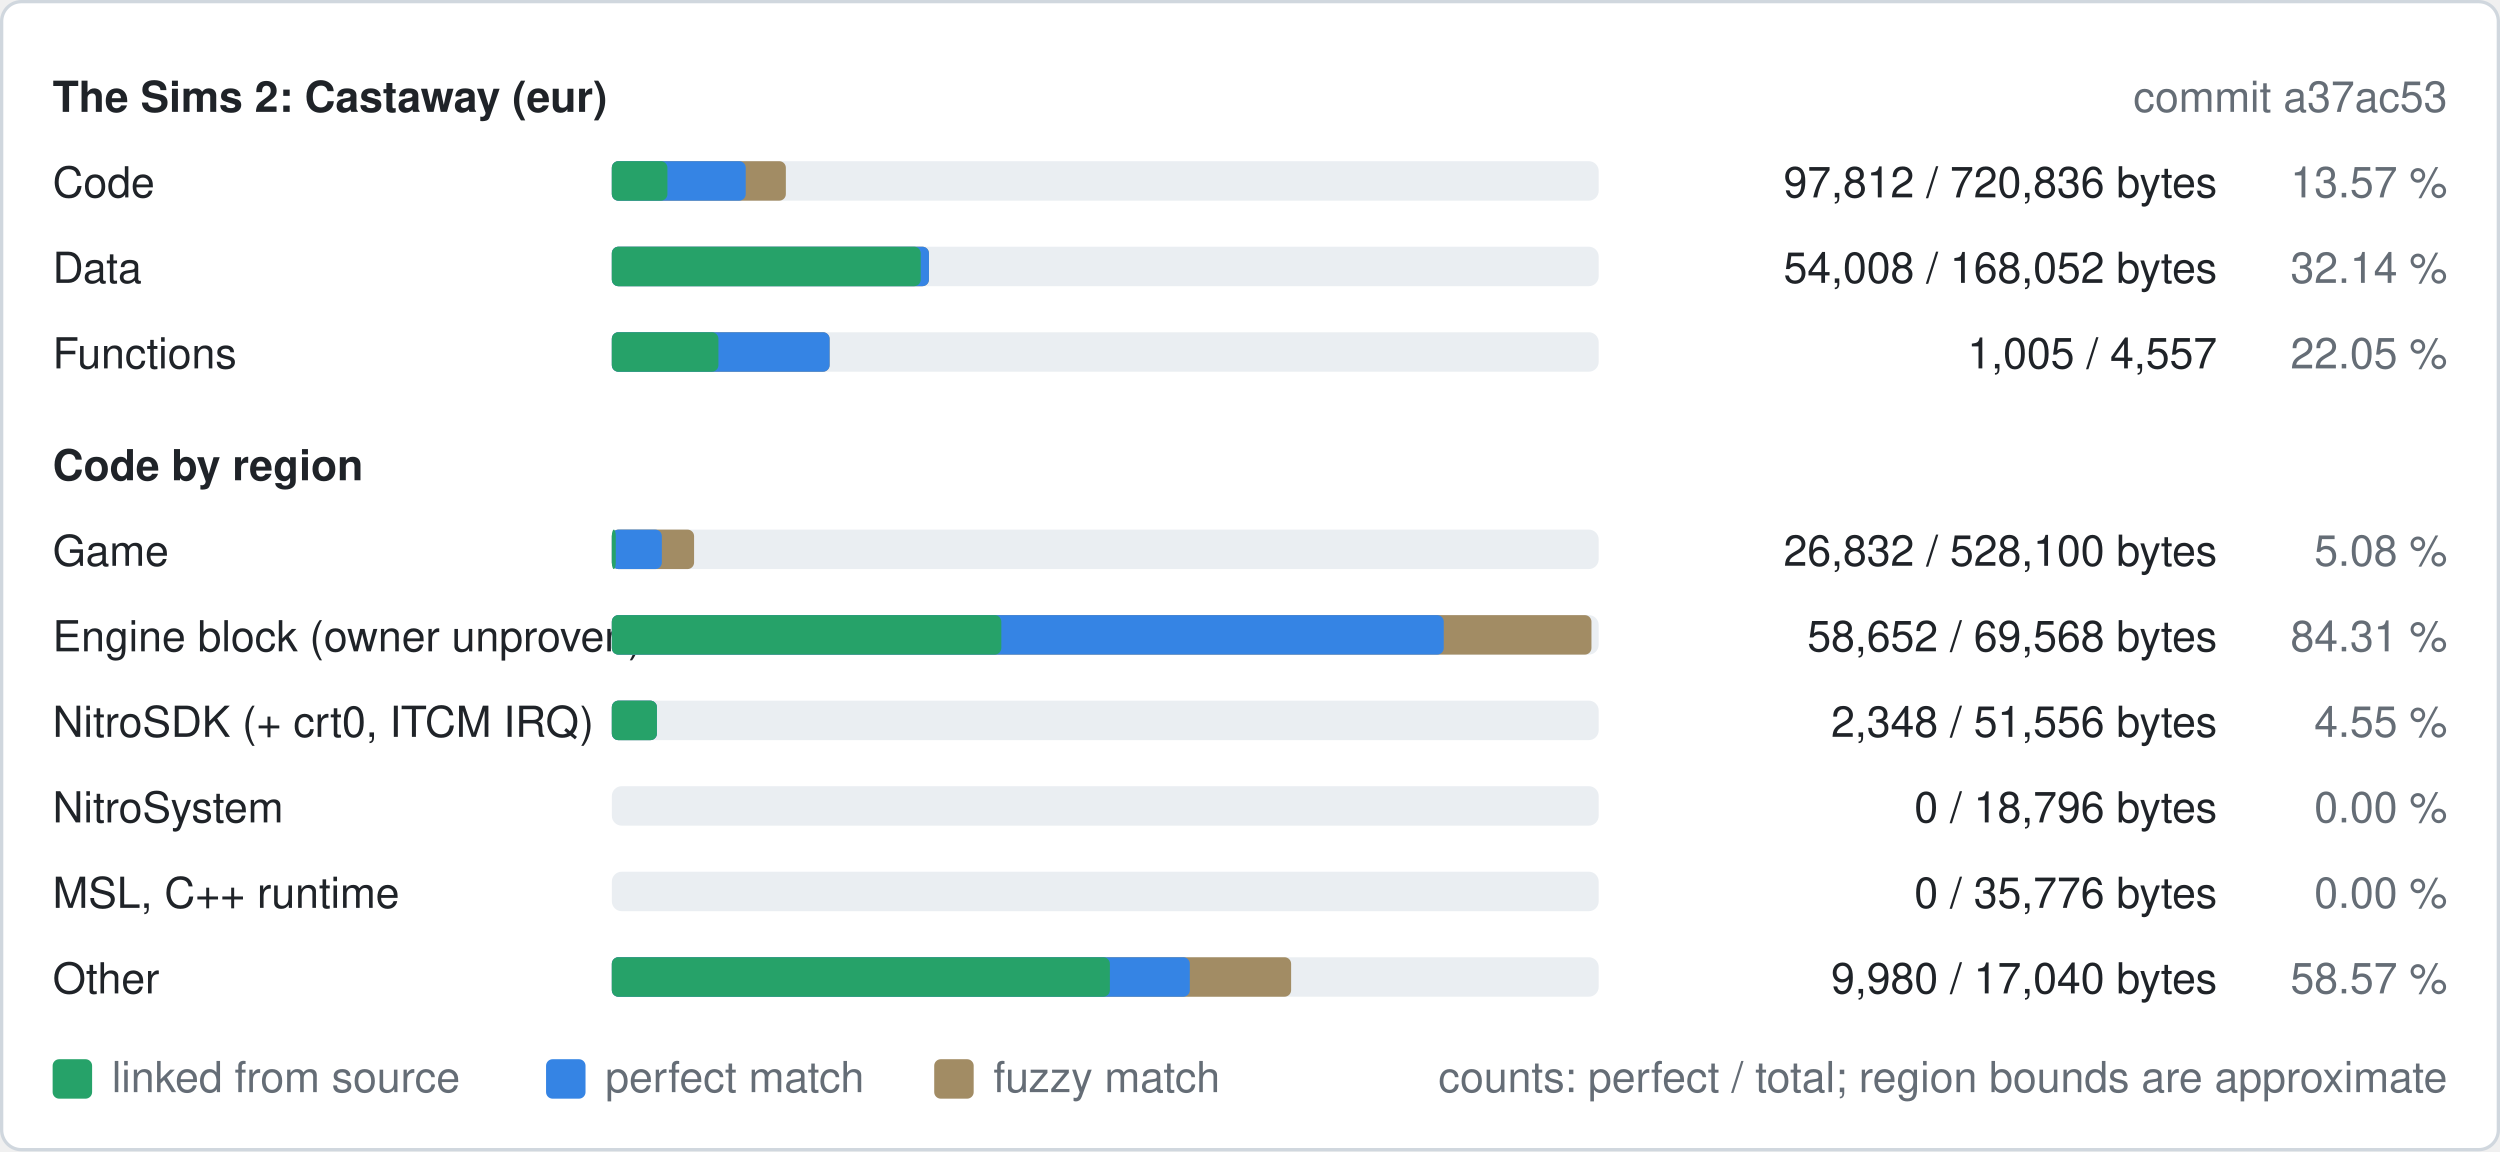
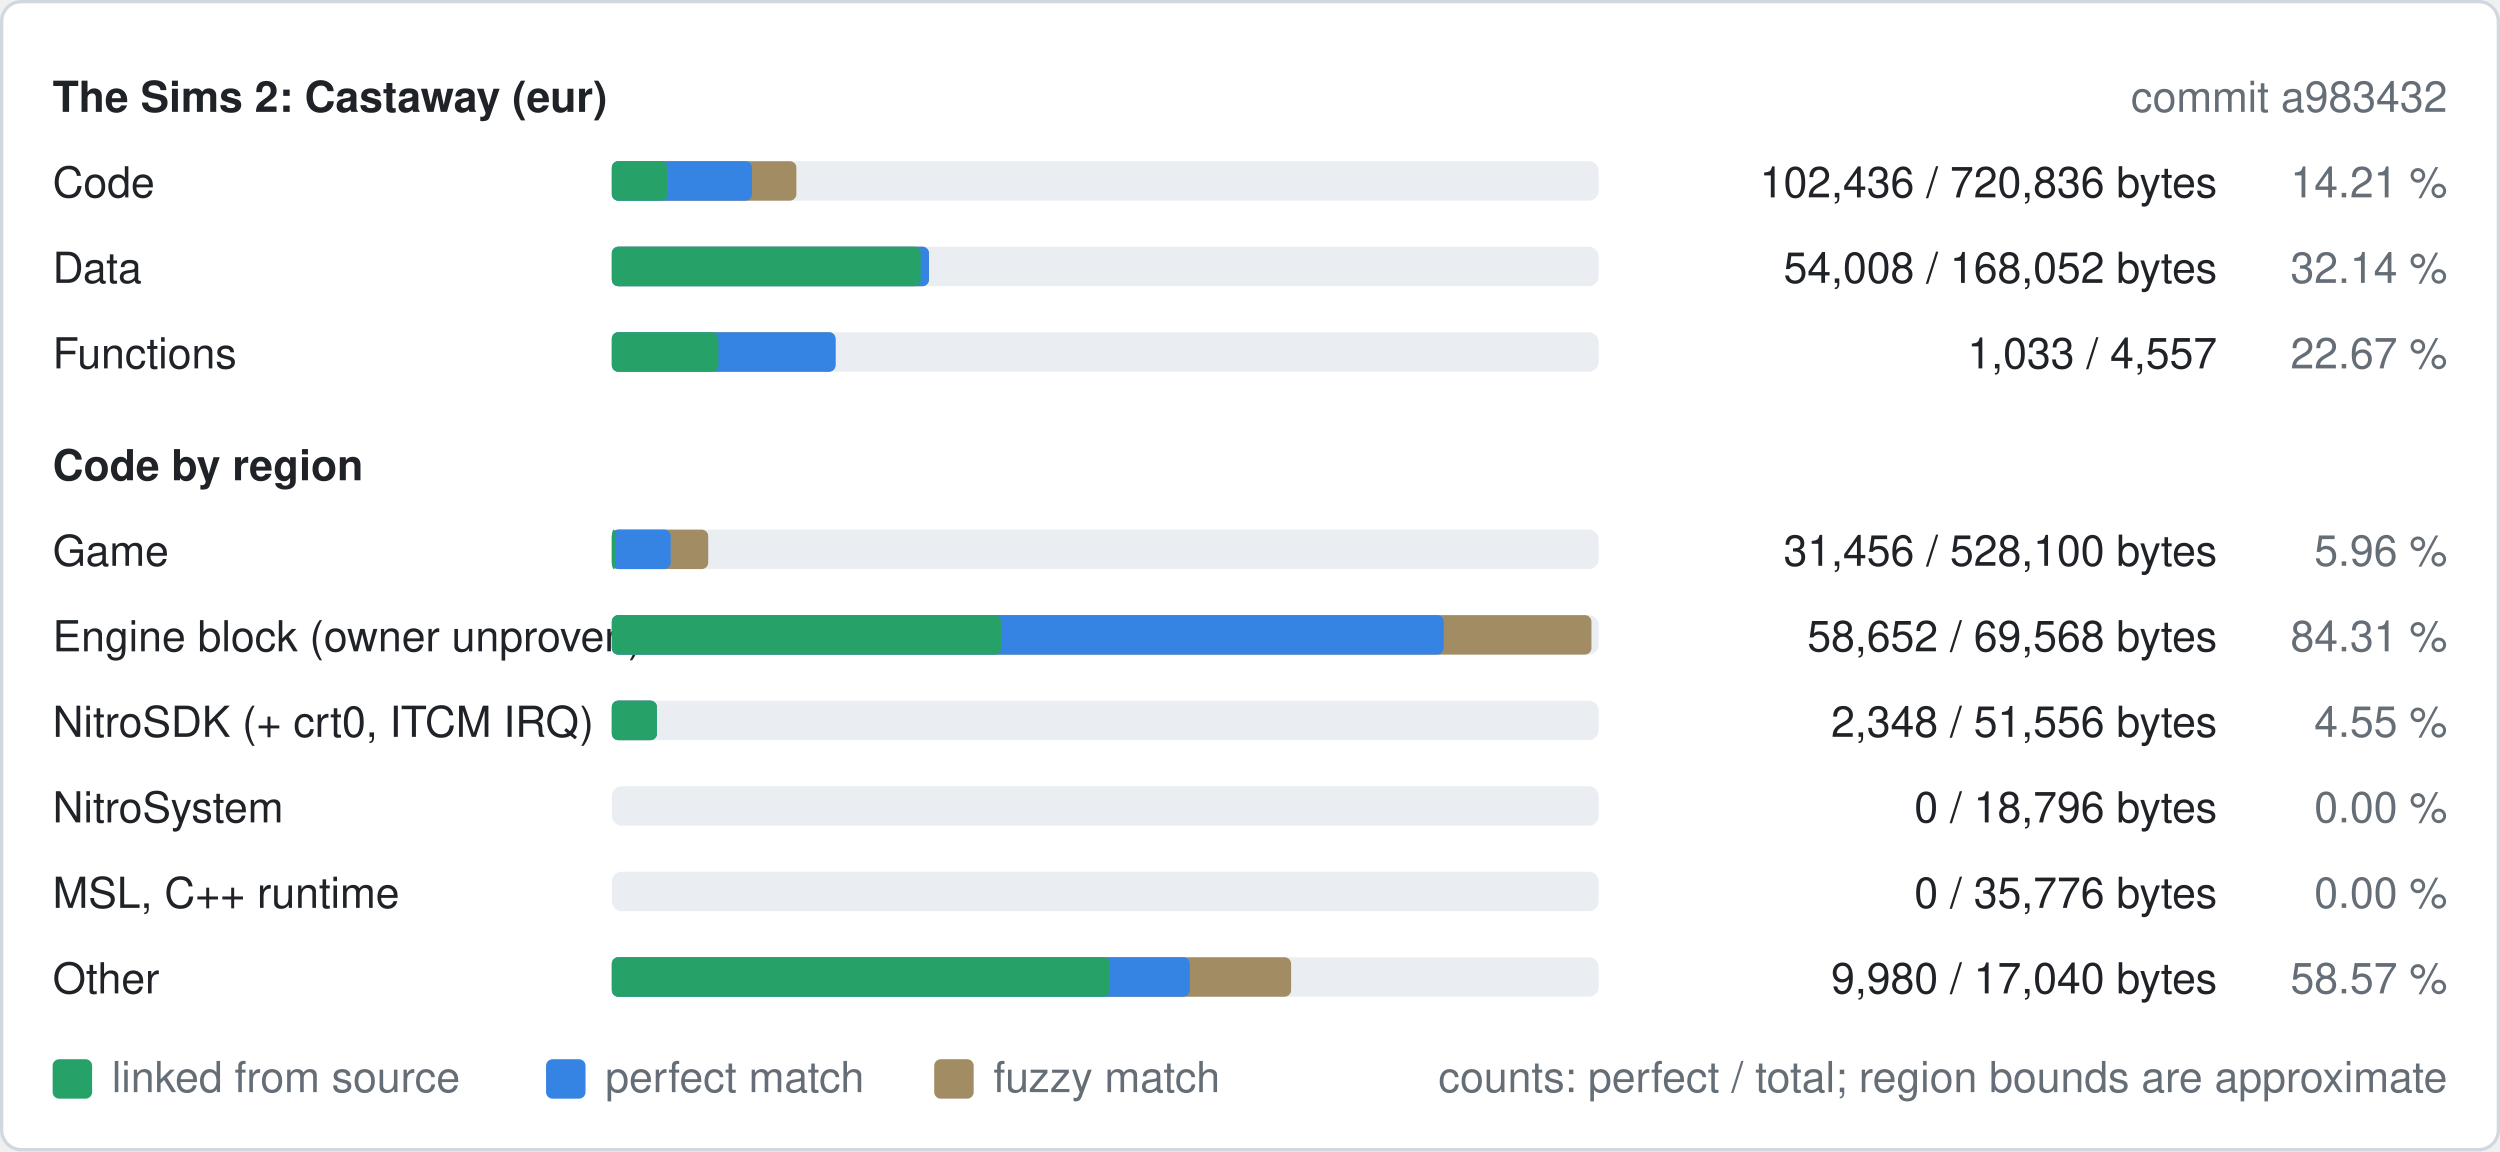
<svg xmlns="http://www.w3.org/2000/svg" width="760" height="350" viewBox="0 0 760 350" role="img" aria-label="Decompilation progress of eur">
  <style>
text{font-family:-apple-system,BlinkMacSystemFont,"Segoe UI",Helvetica,Arial,sans-serif;font-size:13px}
.b{font-weight:600}
.bg{fill:#ffffff;stroke:#d0d7de}.t{fill:#1f2328}.m{fill:#656d76}.track{fill:#eaeef2}.fuzzy{fill:#a28c64}.perfect{fill:#3584e4}.linked{fill:#26a269}
@media (prefers-color-scheme: dark){.bg{fill:#0d1117;stroke:#30363d}.t{fill:#e6edf3}.m{fill:#8d96a0}.track{fill:#21262d}.fuzzy{fill:#a28c64}.perfect{fill:#3584e4}.linked{fill:#2ec27e}}
</style>
  <rect class="bg" x="0.5" y="0.5" width="759" height="349" rx="6" />
  <text class="t b" x="16" y="34">The Sims 2: Castaway (eur)</text>
-   <text class="m" x="744" y="34" text-anchor="end">commit a37ac53</text>
+   <text class="m" x="744" y="34" text-anchor="end">commit a983432</text>
  <text class="t" x="16" y="60">Code</text>
  <rect class="track" x="186" y="49" width="300" height="12" rx="3" />
-   <rect class="fuzzy" x="186" y="49" width="52.9" height="12" rx="2" />
-   <rect class="perfect" x="186" y="49" width="40.7" height="12" rx="2" />
+   <rect class="fuzzy" x="186" y="49" width="56.1" height="12" rx="2" />
+   <rect class="perfect" x="186" y="49" width="42.6" height="12" rx="2" />
  <rect class="linked" x="186" y="49" width="16.9" height="12" rx="2" />
-   <text class="t" x="674" y="60" text-anchor="end">97,812 / 720,836 bytes</text>
-   <text class="m" x="744" y="60" text-anchor="end">13.57 %</text>
+   <text class="t" x="674" y="60" text-anchor="end">102,436 / 720,836 bytes</text>
+   <text class="m" x="744" y="60" text-anchor="end">14.21 %</text>
  <text class="t" x="16" y="86">Data</text>
  <rect class="track" x="186" y="75" width="300" height="12" rx="3" />
  <rect class="fuzzy" x="186" y="75" width="96.4" height="12" rx="2" />
  <rect class="perfect" x="186" y="75" width="96.4" height="12" rx="2" />
  <rect class="linked" x="186" y="75" width="93.9" height="12" rx="2" />
  <text class="t" x="674" y="86" text-anchor="end">54,008 / 168,052 bytes</text>
  <text class="m" x="744" y="86" text-anchor="end">32.14 %</text>
  <text class="t" x="16" y="112">Functions</text>
  <rect class="track" x="186" y="101" width="300" height="12" rx="3" />
-   <rect class="fuzzy" x="186" y="101" width="66.2" height="12" rx="2" />
-   <rect class="perfect" x="186" y="101" width="66.2" height="12" rx="2" />
+   <rect class="fuzzy" x="186" y="101" width="68.0" height="12" rx="2" />
+   <rect class="perfect" x="186" y="101" width="68.0" height="12" rx="2" />
  <rect class="linked" x="186" y="101" width="32.4" height="12" rx="2" />
-   <text class="t" x="674" y="112" text-anchor="end">1,005 / 4,557</text>
-   <text class="m" x="744" y="112" text-anchor="end">22.05 %</text>
+   <text class="t" x="674" y="112" text-anchor="end">1,033 / 4,557</text>
+   <text class="m" x="744" y="112" text-anchor="end">22.67 %</text>
  <text class="t b" x="16" y="146">Code by region</text>
  <text class="t" x="16" y="172">Game</text>
  <rect class="track" x="186" y="161" width="300" height="12" rx="3" />
-   <rect class="fuzzy" x="186" y="161" width="25.0" height="12" rx="2" />
-   <rect class="perfect" x="186" y="161" width="15.2" height="12" rx="2" />
+   <rect class="fuzzy" x="186" y="161" width="29.3" height="12" rx="2" />
+   <rect class="perfect" x="186" y="161" width="17.9" height="12" rx="2" />
  <rect class="linked" x="186" y="161" width="1.2" height="12" rx="2" />
-   <text class="t" x="674" y="172" text-anchor="end">26,832 / 528,100 bytes</text>
-   <text class="m" x="744" y="172" text-anchor="end">5.08 %</text>
+   <text class="t" x="674" y="172" text-anchor="end">31,456 / 528,100 bytes</text>
+   <text class="m" x="744" y="172" text-anchor="end">5.96 %</text>
  <text class="t" x="16" y="198">Engine block (owner unproven)</text>
  <rect class="track" x="186" y="187" width="300" height="12" rx="3" />
  <rect class="fuzzy" x="186" y="187" width="297.8" height="12" rx="2" />
  <rect class="perfect" x="186" y="187" width="252.9" height="12" rx="2" />
  <rect class="linked" x="186" y="187" width="118.4" height="12" rx="2" />
  <text class="t" x="674" y="198" text-anchor="end">58,652 / 69,568 bytes</text>
  <text class="m" x="744" y="198" text-anchor="end">84.31 %</text>
  <text class="t" x="16" y="224">NitroSDK (+ crt0, ITCM IRQ)</text>
  <rect class="track" x="186" y="213" width="300" height="12" rx="3" />
  <rect class="fuzzy" x="186" y="213" width="13.7" height="12" rx="2" />
  <rect class="perfect" x="186" y="213" width="13.7" height="12" rx="2" />
  <rect class="linked" x="186" y="213" width="13.7" height="12" rx="2" />
  <text class="t" x="674" y="224" text-anchor="end">2,348 / 51,556 bytes</text>
  <text class="m" x="744" y="224" text-anchor="end">4.55 %</text>
  <text class="t" x="16" y="250">NitroSystem</text>
  <rect class="track" x="186" y="239" width="300" height="12" rx="3" />
  <text class="t" x="674" y="250" text-anchor="end">0 / 18,796 bytes</text>
  <text class="m" x="744" y="250" text-anchor="end">0.00 %</text>
  <text class="t" x="16" y="276">MSL, C++ runtime</text>
  <rect class="track" x="186" y="265" width="300" height="12" rx="3" />
  <text class="t" x="674" y="276" text-anchor="end">0 / 35,776 bytes</text>
  <text class="m" x="744" y="276" text-anchor="end">0.00 %</text>
  <text class="t" x="16" y="302">Other</text>
  <rect class="track" x="186" y="291" width="300" height="12" rx="3" />
  <rect class="fuzzy" x="186" y="291" width="206.5" height="12" rx="2" />
  <rect class="perfect" x="186" y="291" width="175.7" height="12" rx="2" />
  <rect class="linked" x="186" y="291" width="151.4" height="12" rx="2" />
  <text class="t" x="674" y="302" text-anchor="end">9,980 / 17,040 bytes</text>
  <text class="m" x="744" y="302" text-anchor="end">58.57 %</text>
  <rect class="linked" x="16" y="322" width="12" height="12" rx="2" />
  <text class="m" x="34" y="332">linked from source</text>
  <rect class="perfect" x="166" y="322" width="12" height="12" rx="2" />
  <text class="m" x="184" y="332">perfect match</text>
  <rect class="fuzzy" x="284" y="322" width="12" height="12" rx="2" />
  <text class="m" x="302" y="332">fuzzy match</text>
  <text class="m" x="744" y="332" text-anchor="end">counts: perfect / total; region bounds are approximate</text>
</svg>
